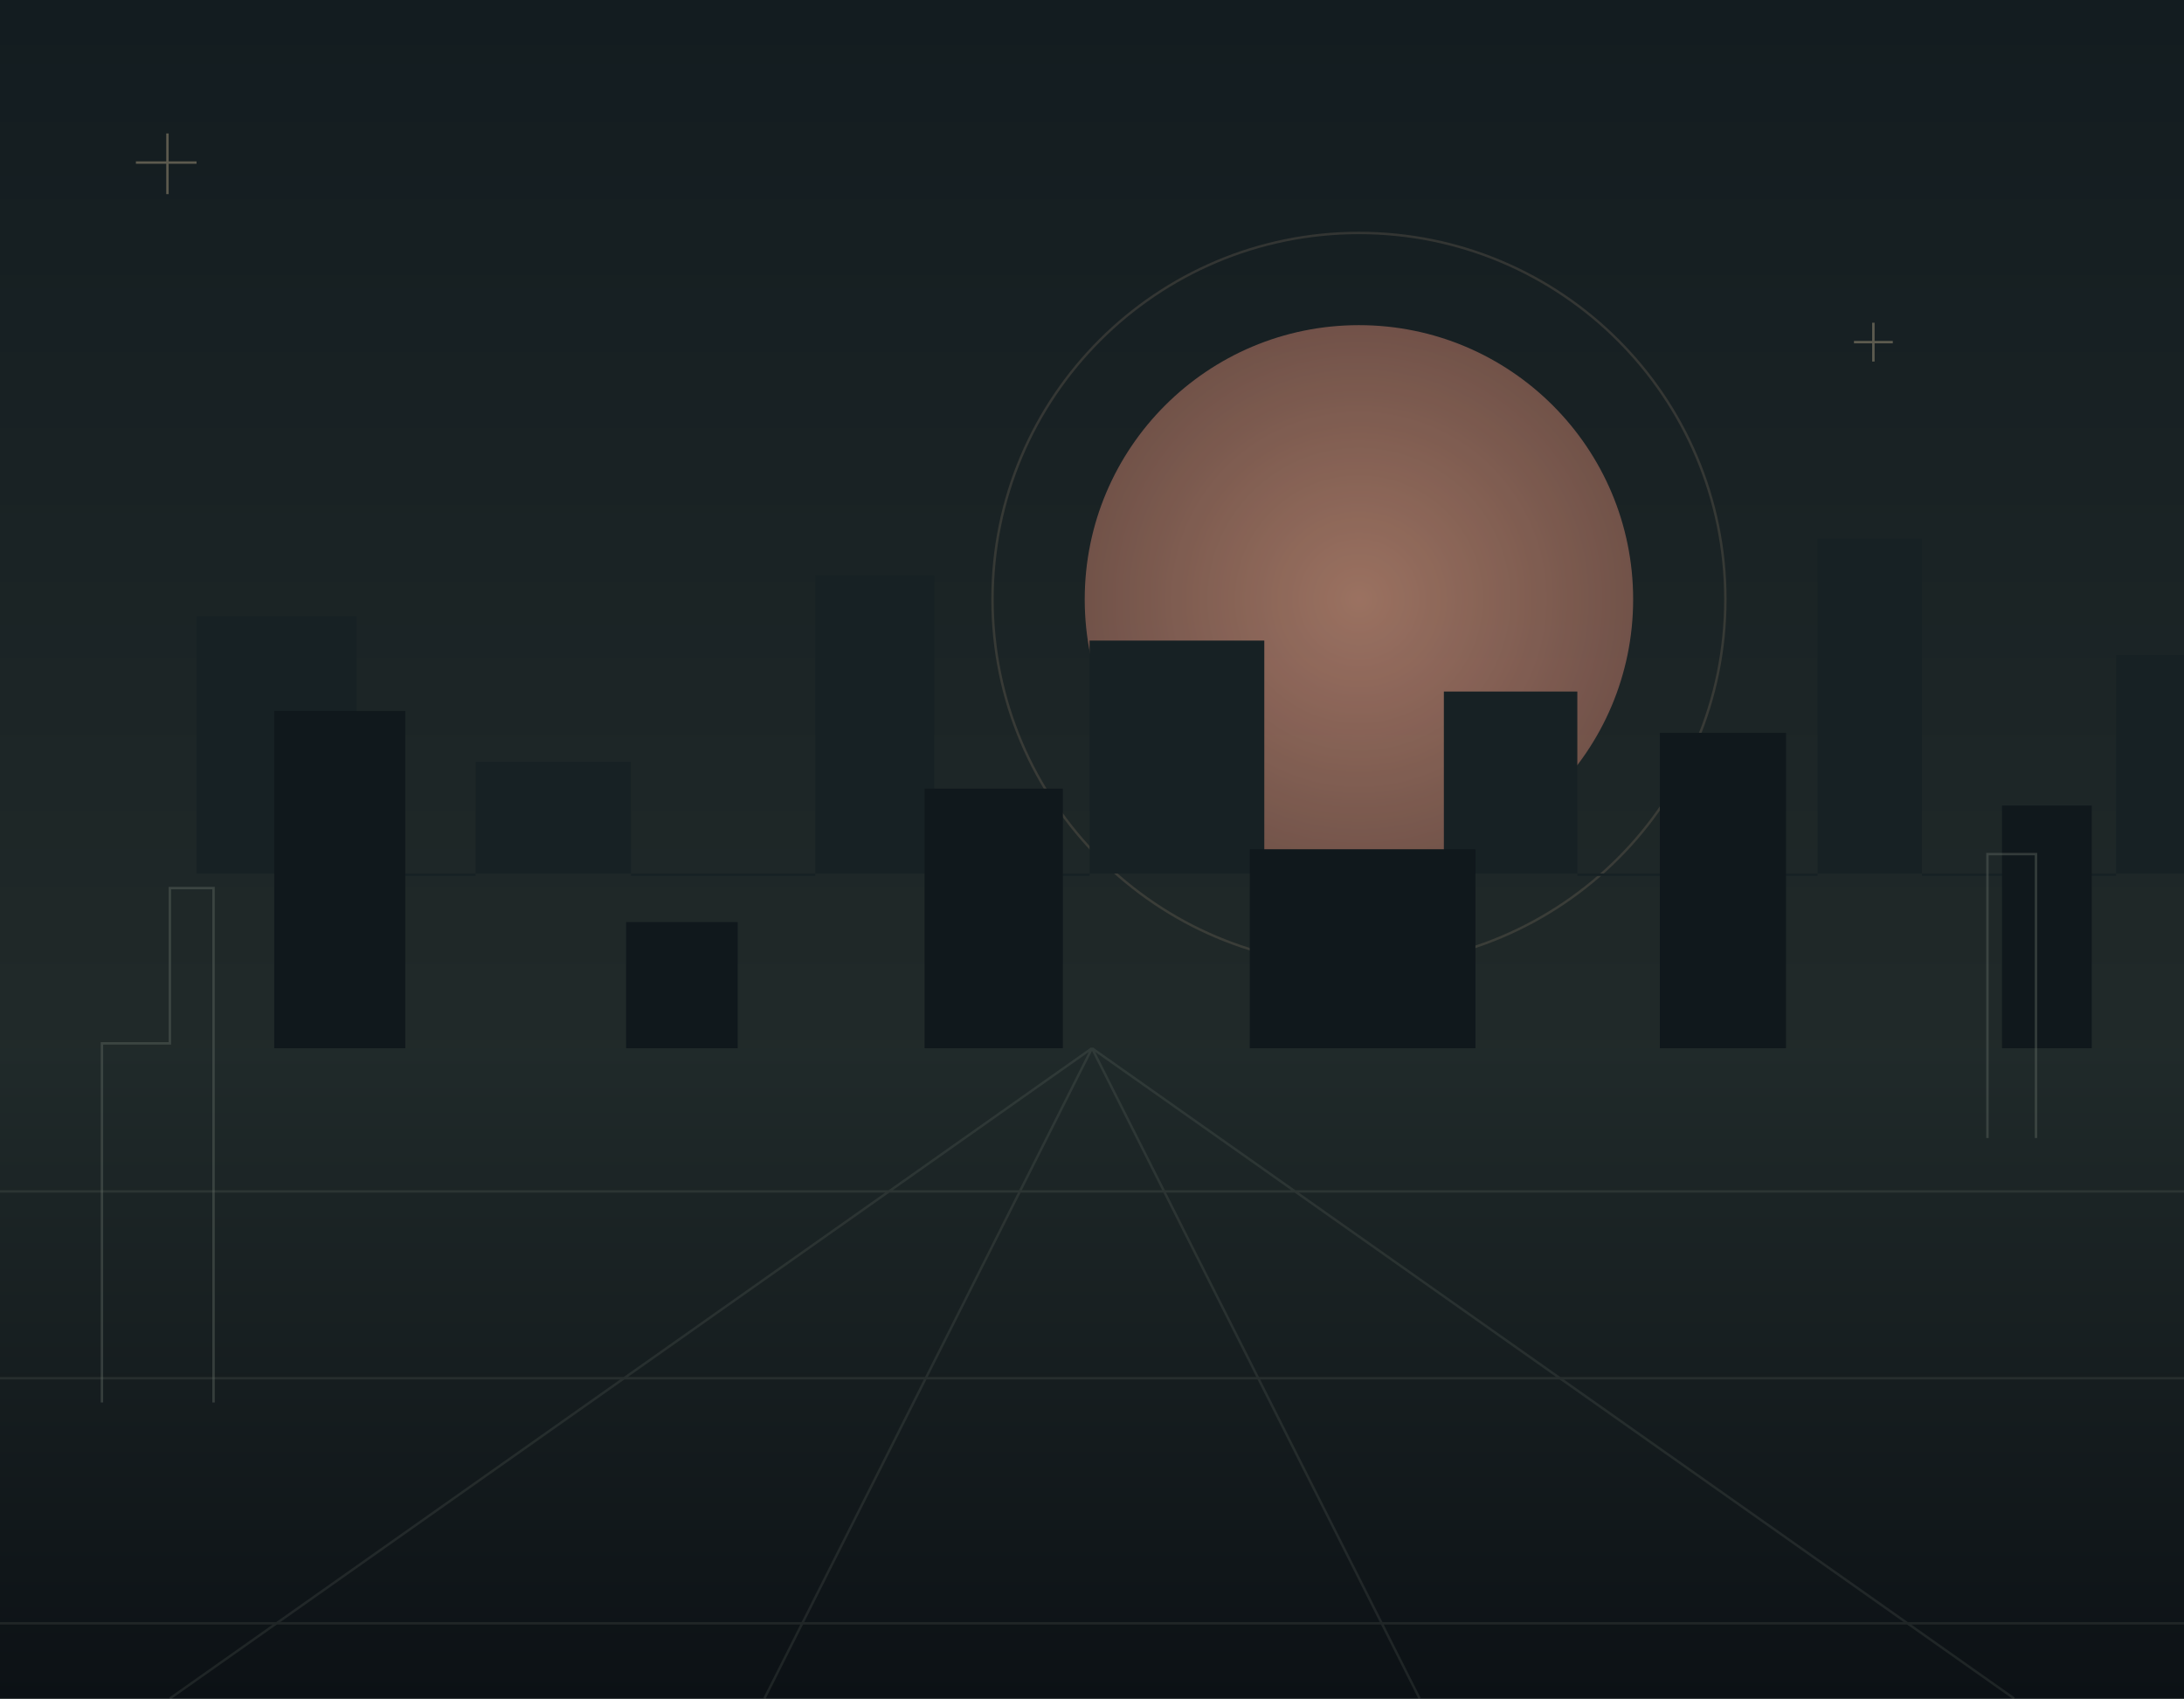
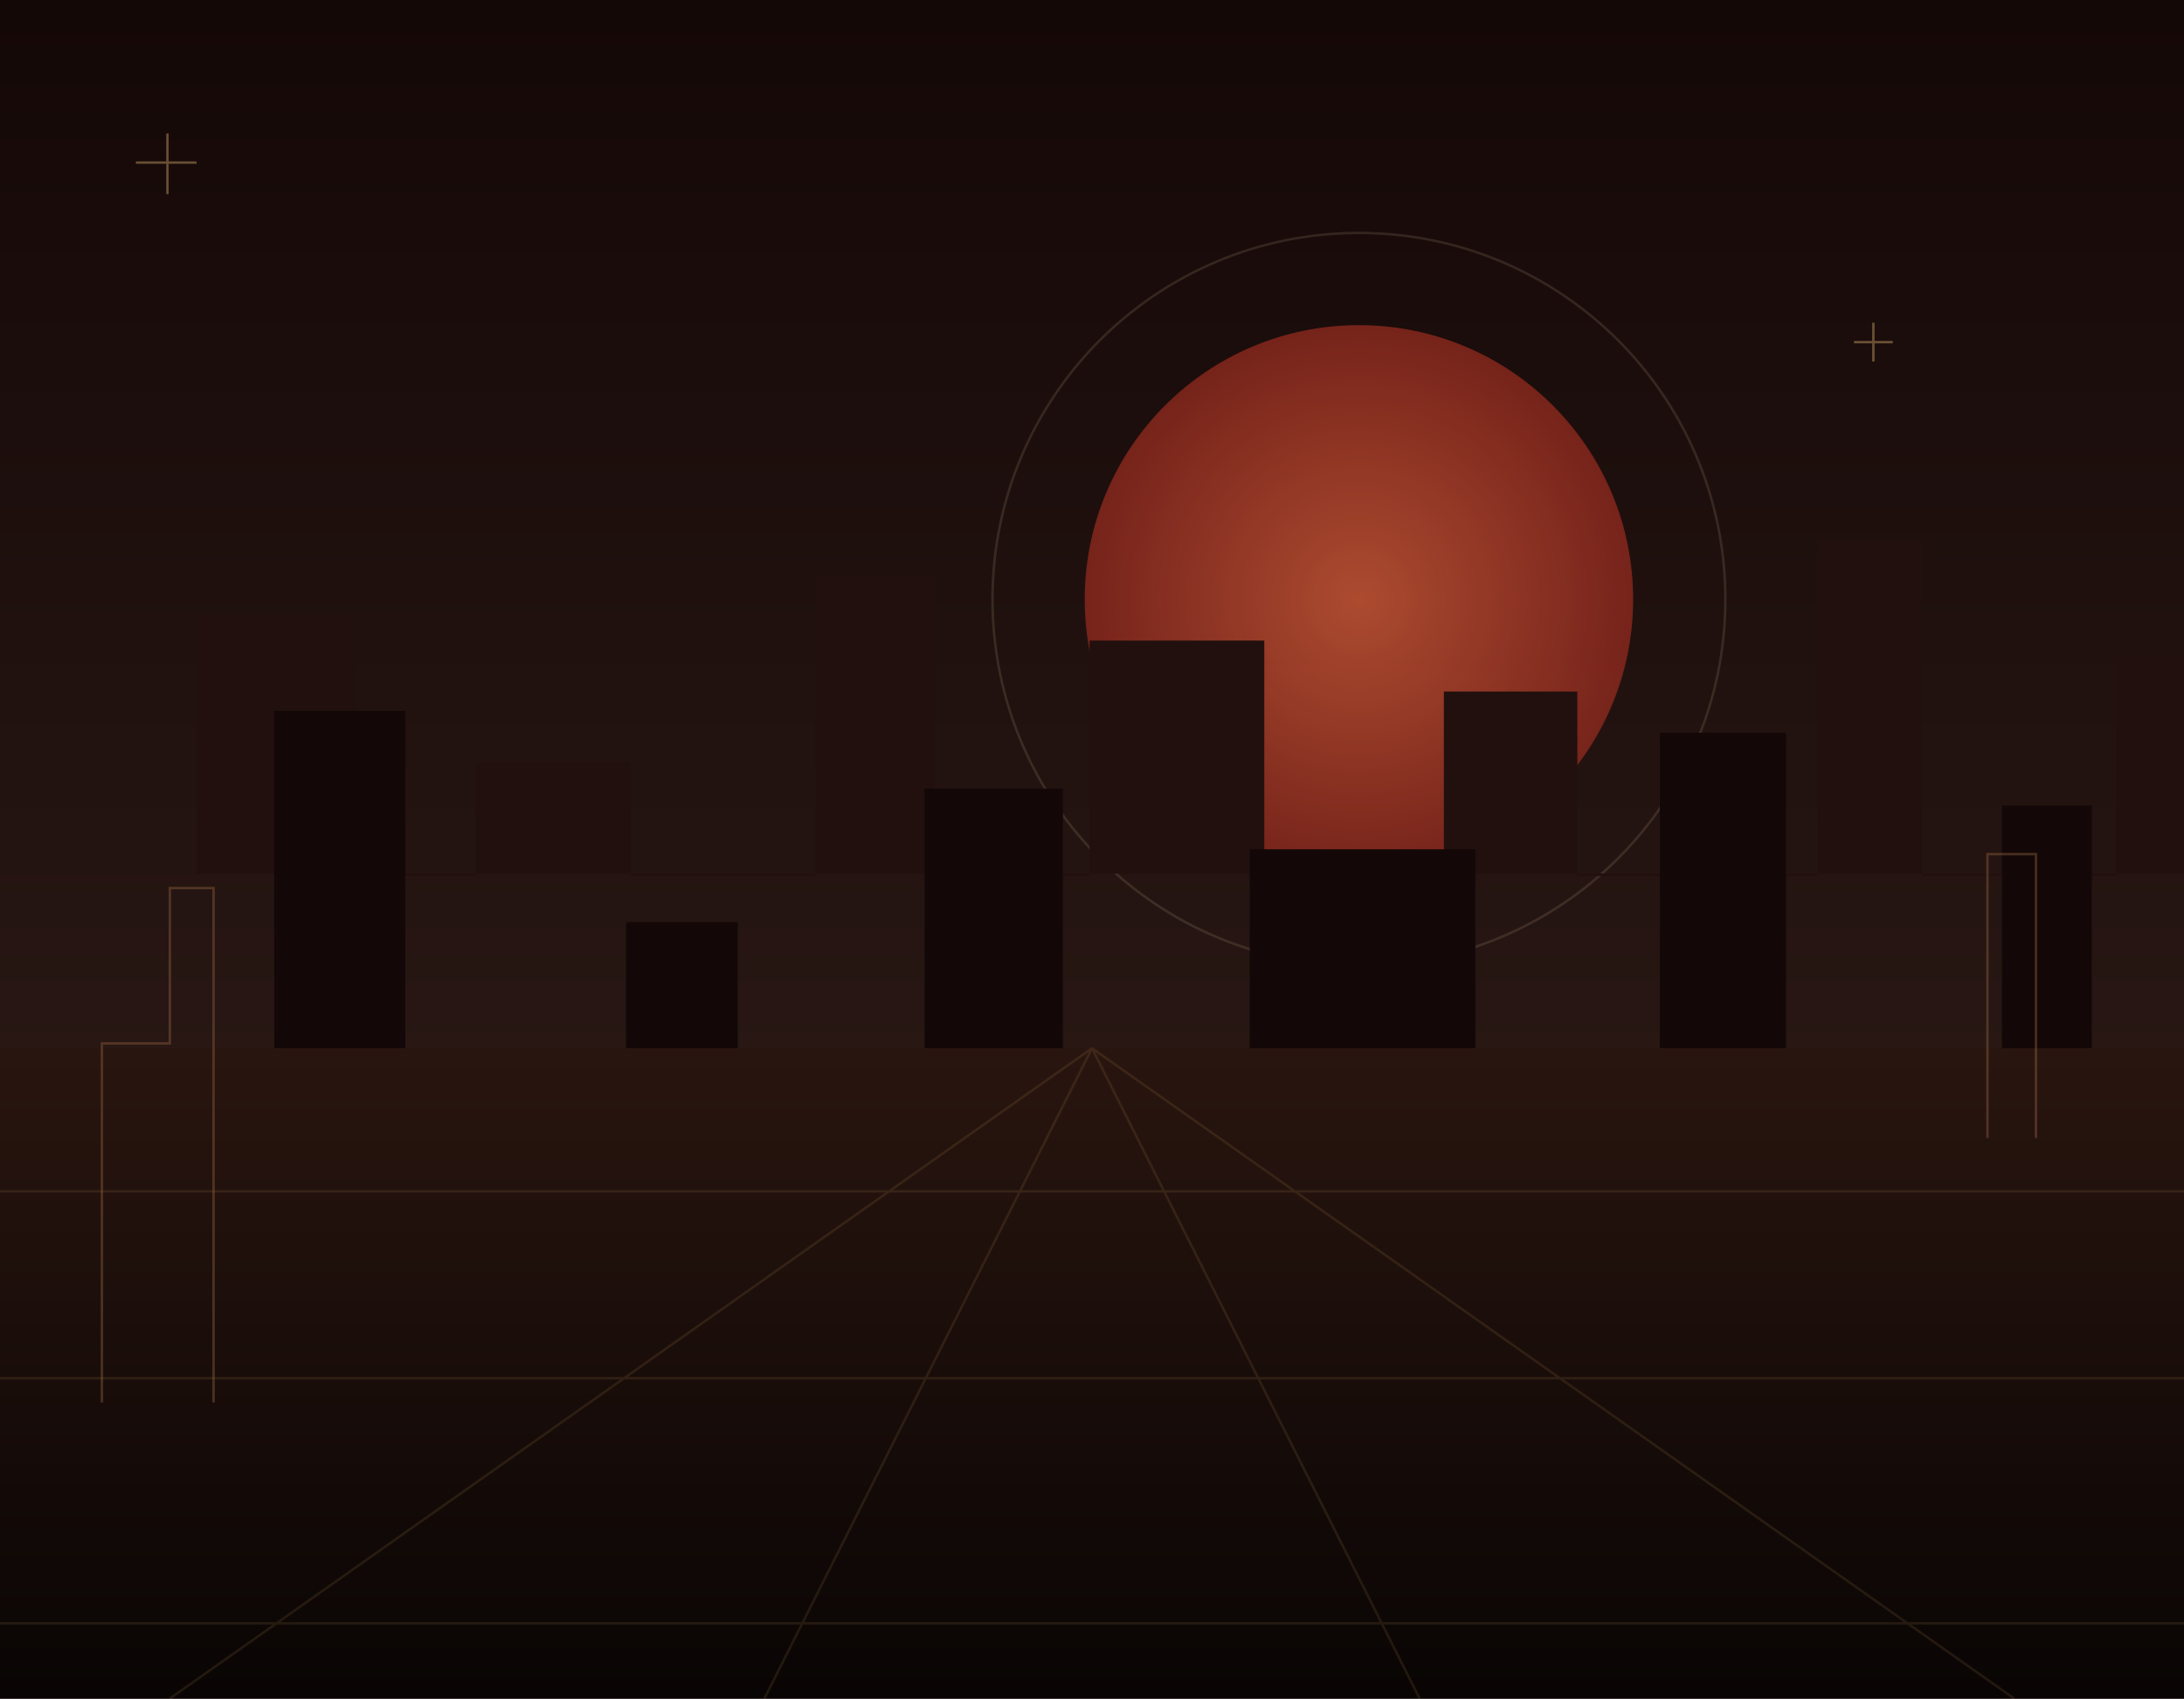
<svg xmlns="http://www.w3.org/2000/svg" viewBox="0 0 900 700" fill="none">
  <defs>
    <linearGradient id="sky" x2="0" y2="1">
-       <stop stop-color="#131c20" />
-       <stop offset="1" stop-color="#29322f" />
+       <stop stop-color="#140807" />
+       <stop offset="1" stop-color="#34201b" />
    </linearGradient>
    <radialGradient id="sun">
-       <stop stop-color="#bb8570" />
-       <stop offset="1" stop-color="#875e52" />
+       <stop stop-color="#d05a38" />
+       <stop offset="1" stop-color="#8c281e" />
    </radialGradient>
    <linearGradient id="floor" x2="0" y2="1">
-       <stop stop-color="#202a2a" />
-       <stop offset="1" stop-color="#0c1115" />
+       <stop stop-color="#29150f" />
+       <stop offset="1" stop-color="#090504" />
    </linearGradient>
  </defs>
  <path fill="url(#sky)" d="M0 0h900v700H0z" />
  <circle cx="560" cy="247" r="113" fill="url(#sun)" opacity=".8" />
  <circle cx="560" cy="247" r="151" stroke="#b79d80" stroke-opacity=".18" />
-   <path d="M0 360h81V254h66v107h49V314h64v47h76V237h49v124h64v-97h72v97h74V285h55v76h99V222h43v139h80V270h28v90z" fill="#172124" />
-   <path d="M0 432h113V293h54v139h91V380h46v52h77V325h57v107h77V350h93v82h76V302h52v130h89V332h37v100h38v268H0z" fill="#10181c" />
+   <path d="M0 360h81V254h66v107h49V314h64v47h76V237h49v124h64v-97h72v97h74V285h55v76h99V222h43v139h80V270h28v90z" fill="#21100e" />
+   <path d="M0 432h113V293h54v139h91V380h46v52h77V325h57v107h77V350h93v82h76V302h52v130h89V332h37v100h38v268H0z" fill="#130807" />
  <path fill="url(#floor)" d="M0 432h900v268H0z" />
-   <g stroke="#9ca497" stroke-opacity=".13">
+   <g stroke="#c99b5b" stroke-opacity=".13">
    <path d="M450 432 70 700M450 432l-135 268M450 432l135 268M450 432l380 268M0 491h900M0 568h900M0 669h900" />
  </g>
-   <g stroke="#c7b492" stroke-opacity=".4">
+   <g stroke="#e1b572" stroke-opacity=".4">
    <path d="M56 67h25m-12-12v25M764 141h16m-8-8v16" />
  </g>
-   <path d="M42 578V430h28v-64h18v212m731-109V352h20v117" stroke="#5e6860" stroke-opacity=".45" />
+   <path d="M42 578V430h28v-64h18v212m731-109V352h20v117" stroke="#8b5b3c" stroke-opacity=".45" />
</svg>
